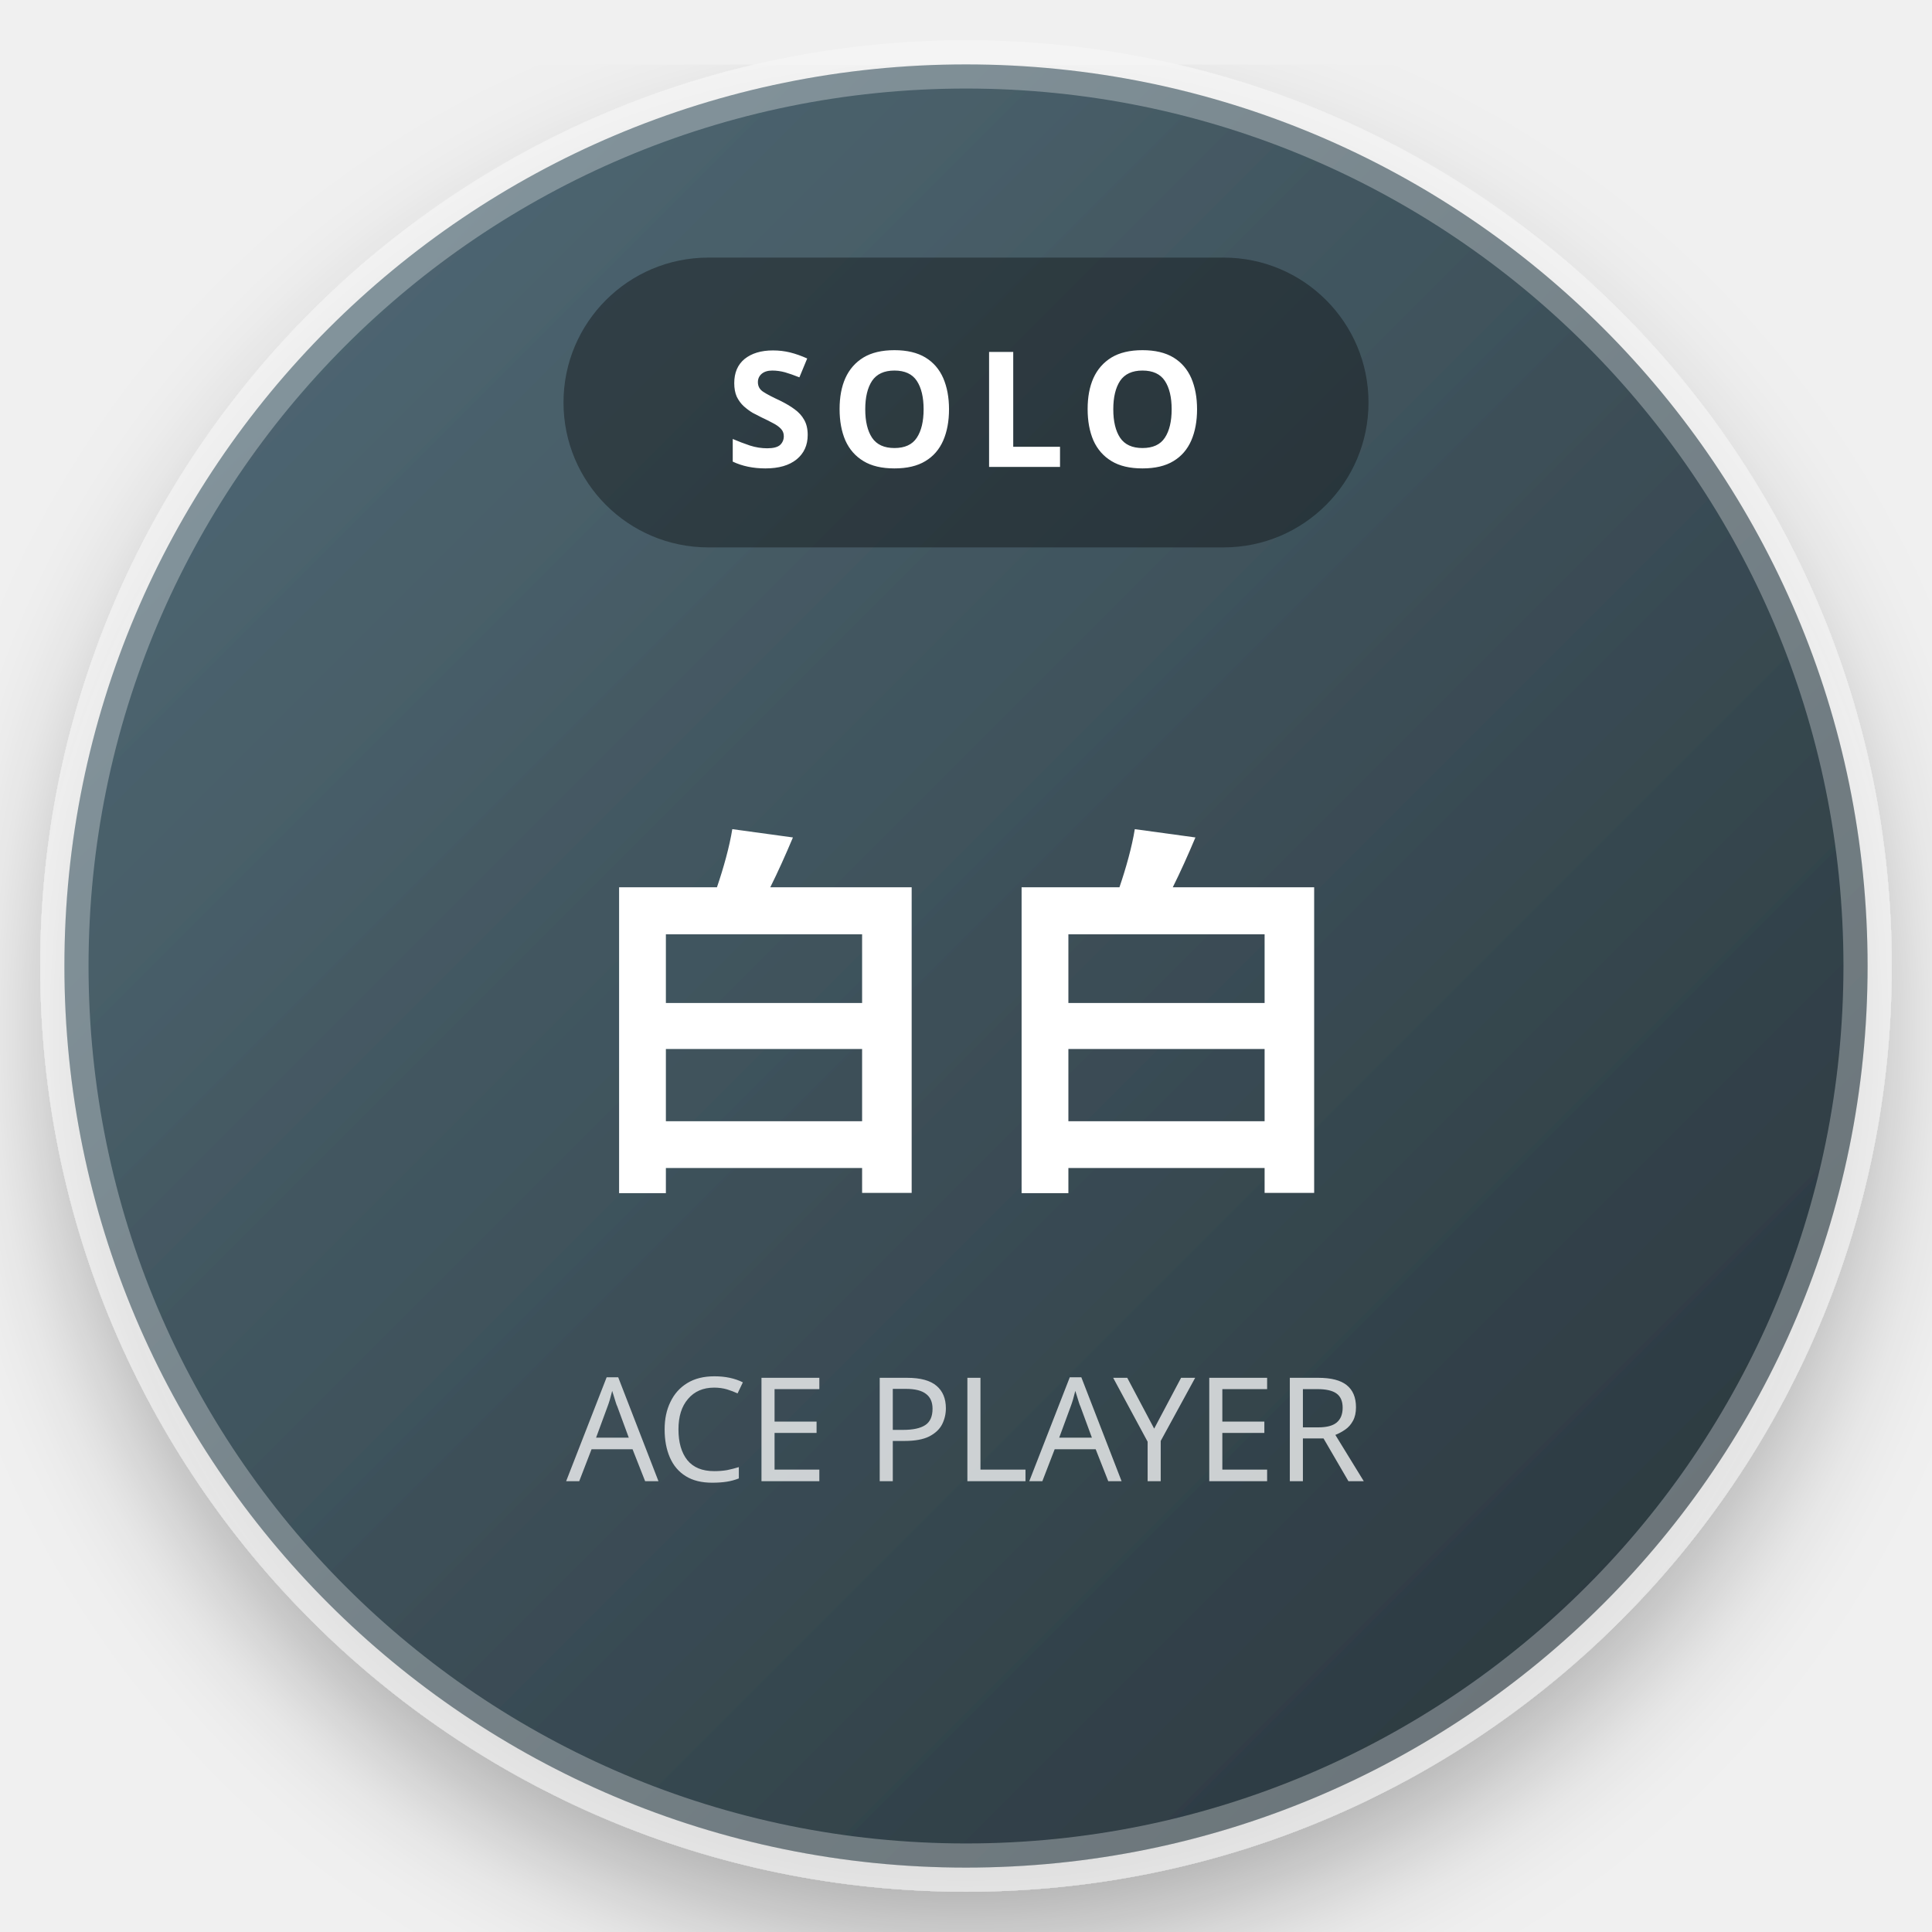
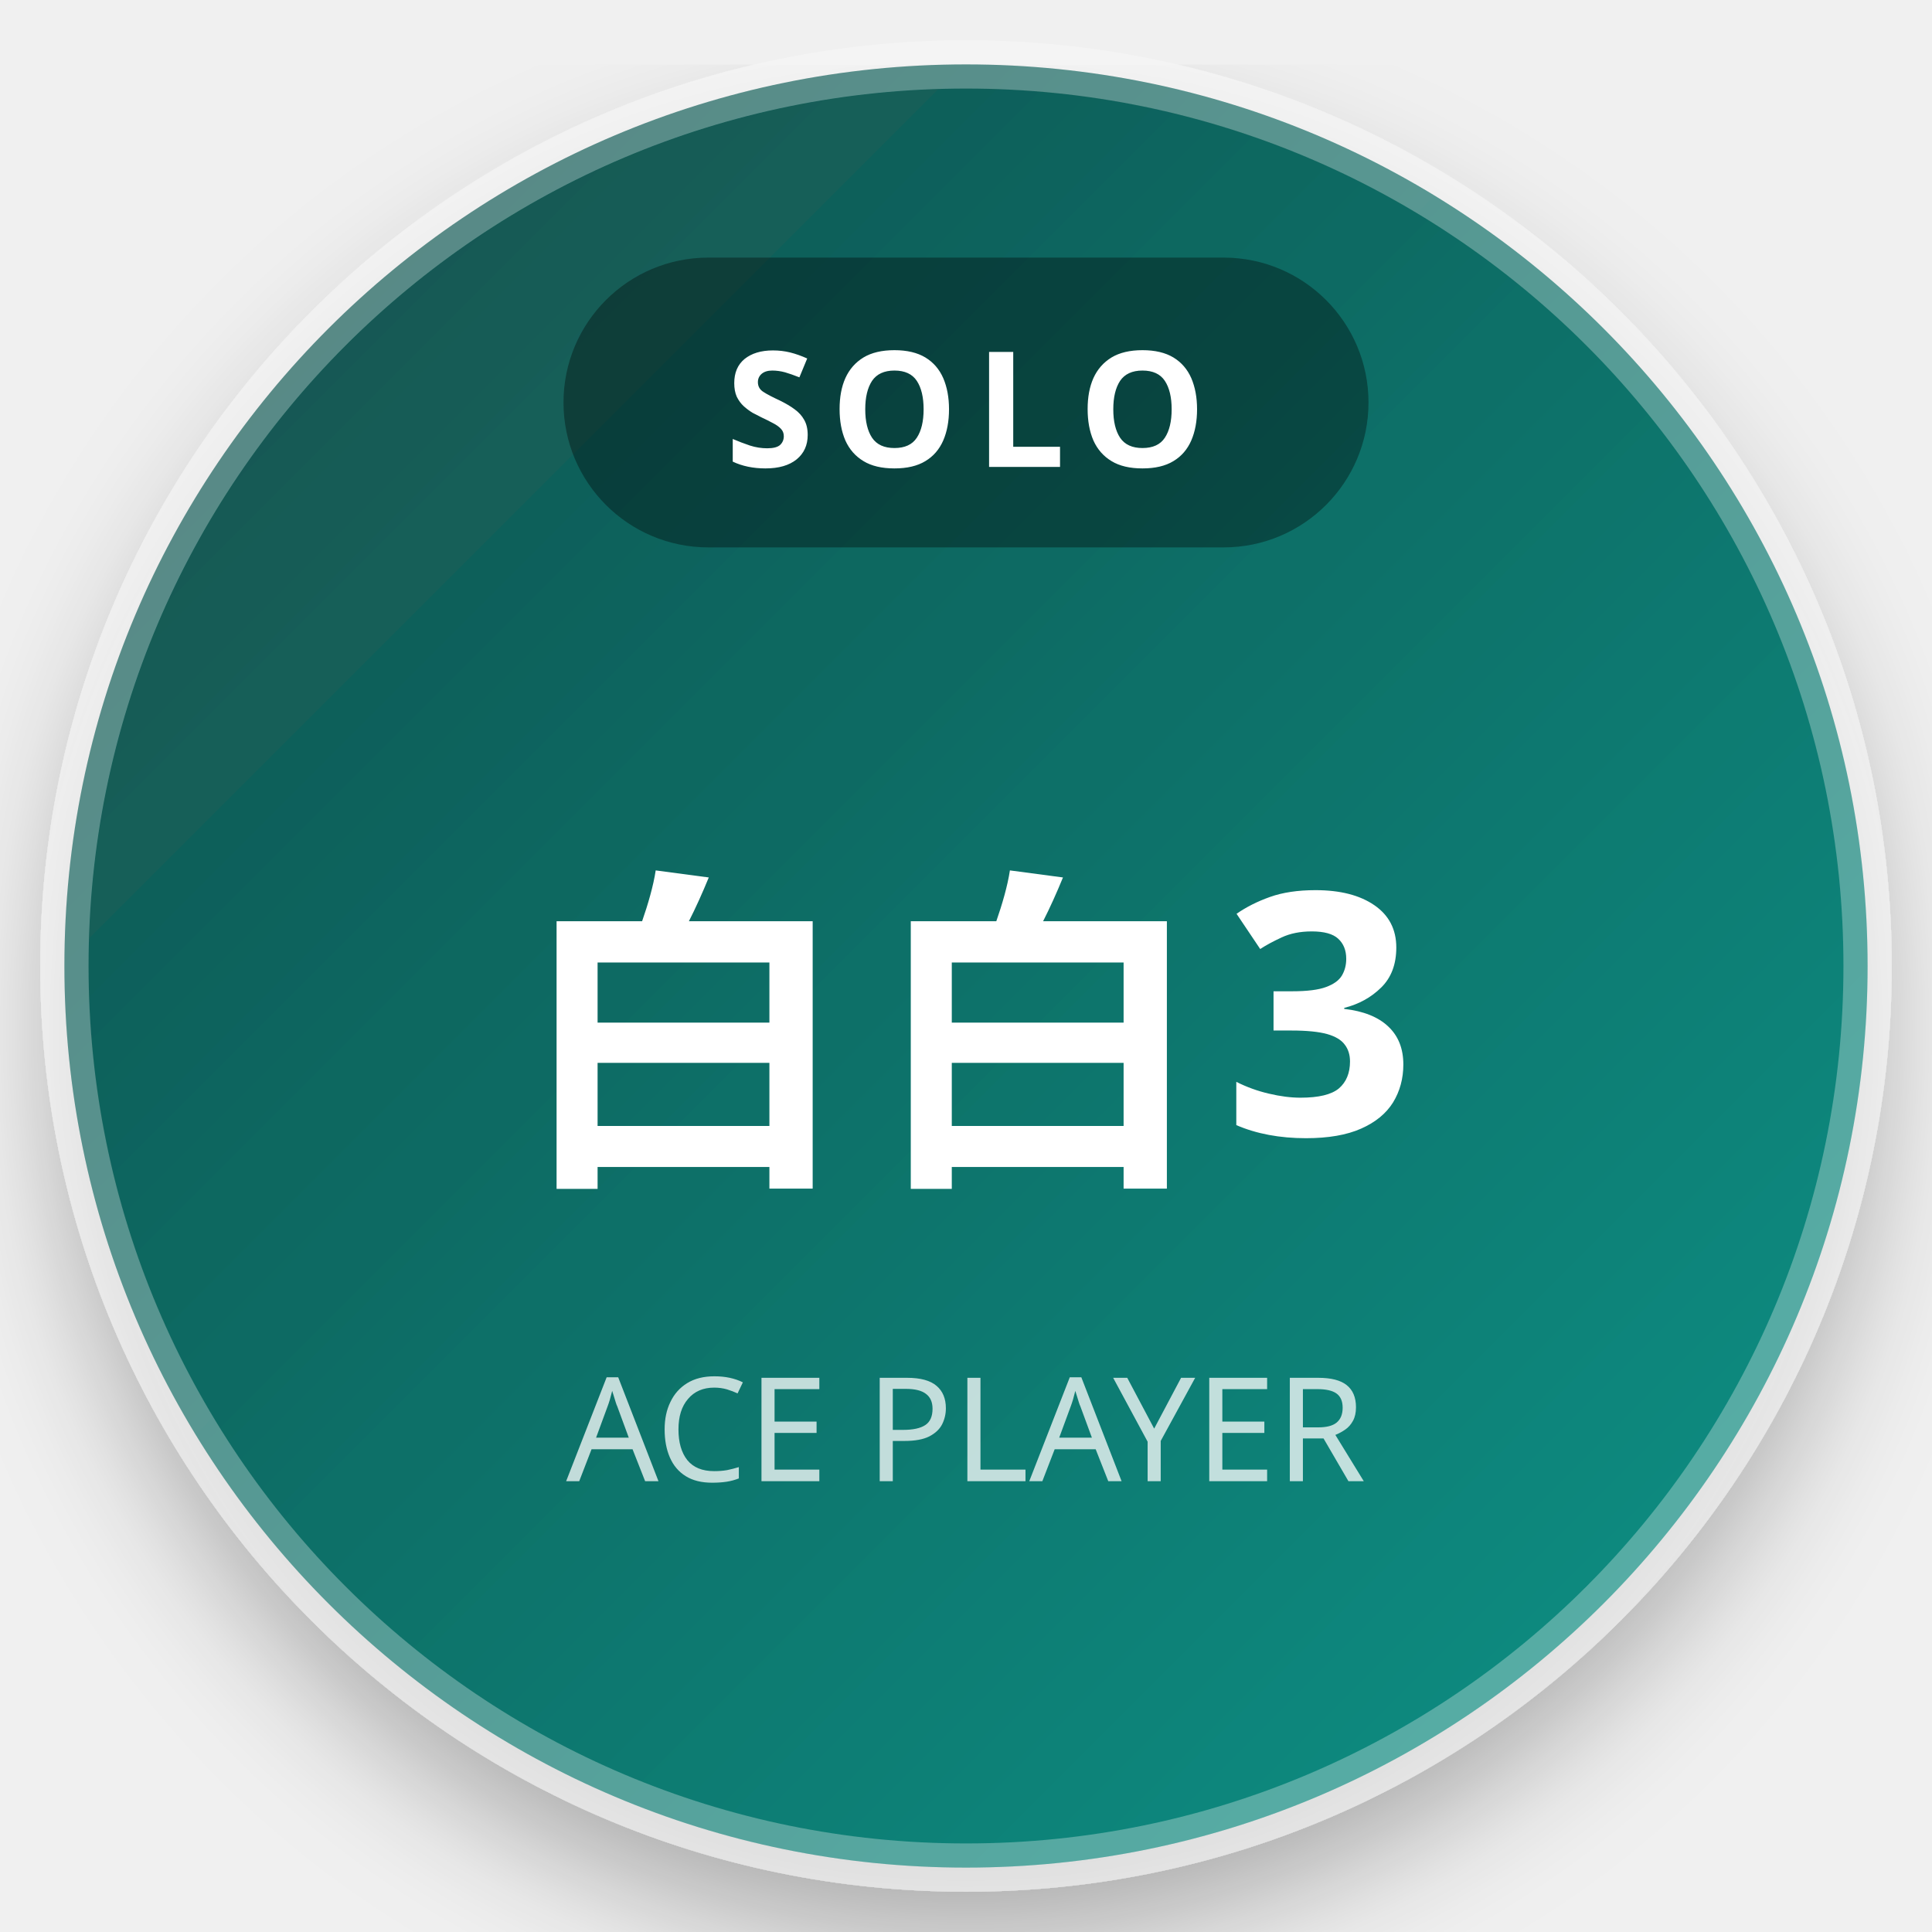
<svg xmlns="http://www.w3.org/2000/svg" viewBox="0 0 120 120" width="120" height="120">
  <defs>
-     <linearGradient id="grad_白白" x1="0%" y1="0%" x2="100%" y2="100%">
-       <stop offset="0%" stop-color="#546E7A" />
-       <stop offset="100%" stop-color="#263238" />
+     <linearGradient id="grad_%E7%99%BD%E7%99%BD%E7%99%BD%E7%99%BD%E7%99%BD3" x1="0%" y1="0%" x2="100%" y2="100%">
+       <stop offset="0%" stop-color="#134E4A" />
+       <stop offset="100%" stop-color="#0D9488" />
    </linearGradient>
    <filter id="glow" x="-20%" y="-20%" width="140%" height="140%">
      <feDropShadow dx="0" dy="4" stdDeviation="4" flood-color="rgba(0,0,0,0.3)" />
    </filter>
  </defs>
-   <circle cx="60" cy="60" r="56" fill="url(#grad_白白)" stroke="rgba(255,255,255,0.3)" stroke-width="3" filter="url(#glow)" />
+   <circle cx="60" cy="60" r="56" fill="url(#grad_%E7%99%BD%E7%99%BD%E7%99%BD%E7%99%BD%E7%99%BD3)" stroke="rgba(255,255,255,0.3)" stroke-width="3" filter="url(#glow)" />
  <rect x="35" y="16" width="50" height="18" rx="9" fill="rgba(0,0,0,0.35)" />
  <text x="60" y="29" fill="#FFFFFF" font-size="10" font-family="system-ui, sans-serif" font-weight="bold" text-anchor="middle" letter-spacing="1">SOLO</text>
-   <text x="60" y="72" fill="#FFFFFF" font-size="24" font-family="system-ui, sans-serif" font-weight="900" text-anchor="middle" letter-spacing="1">白白</text>
+   <text x="60" y="72" fill="#FFFFFF" font-size="21" font-family="system-ui, sans-serif" font-weight="900" text-anchor="middle" letter-spacing="1">白白3</text>
  <text x="60" y="92" fill="rgba(255,255,255,0.75)" font-size="9" font-family="system-ui, sans-serif" text-anchor="middle">ACE PLAYER</text>
</svg>
